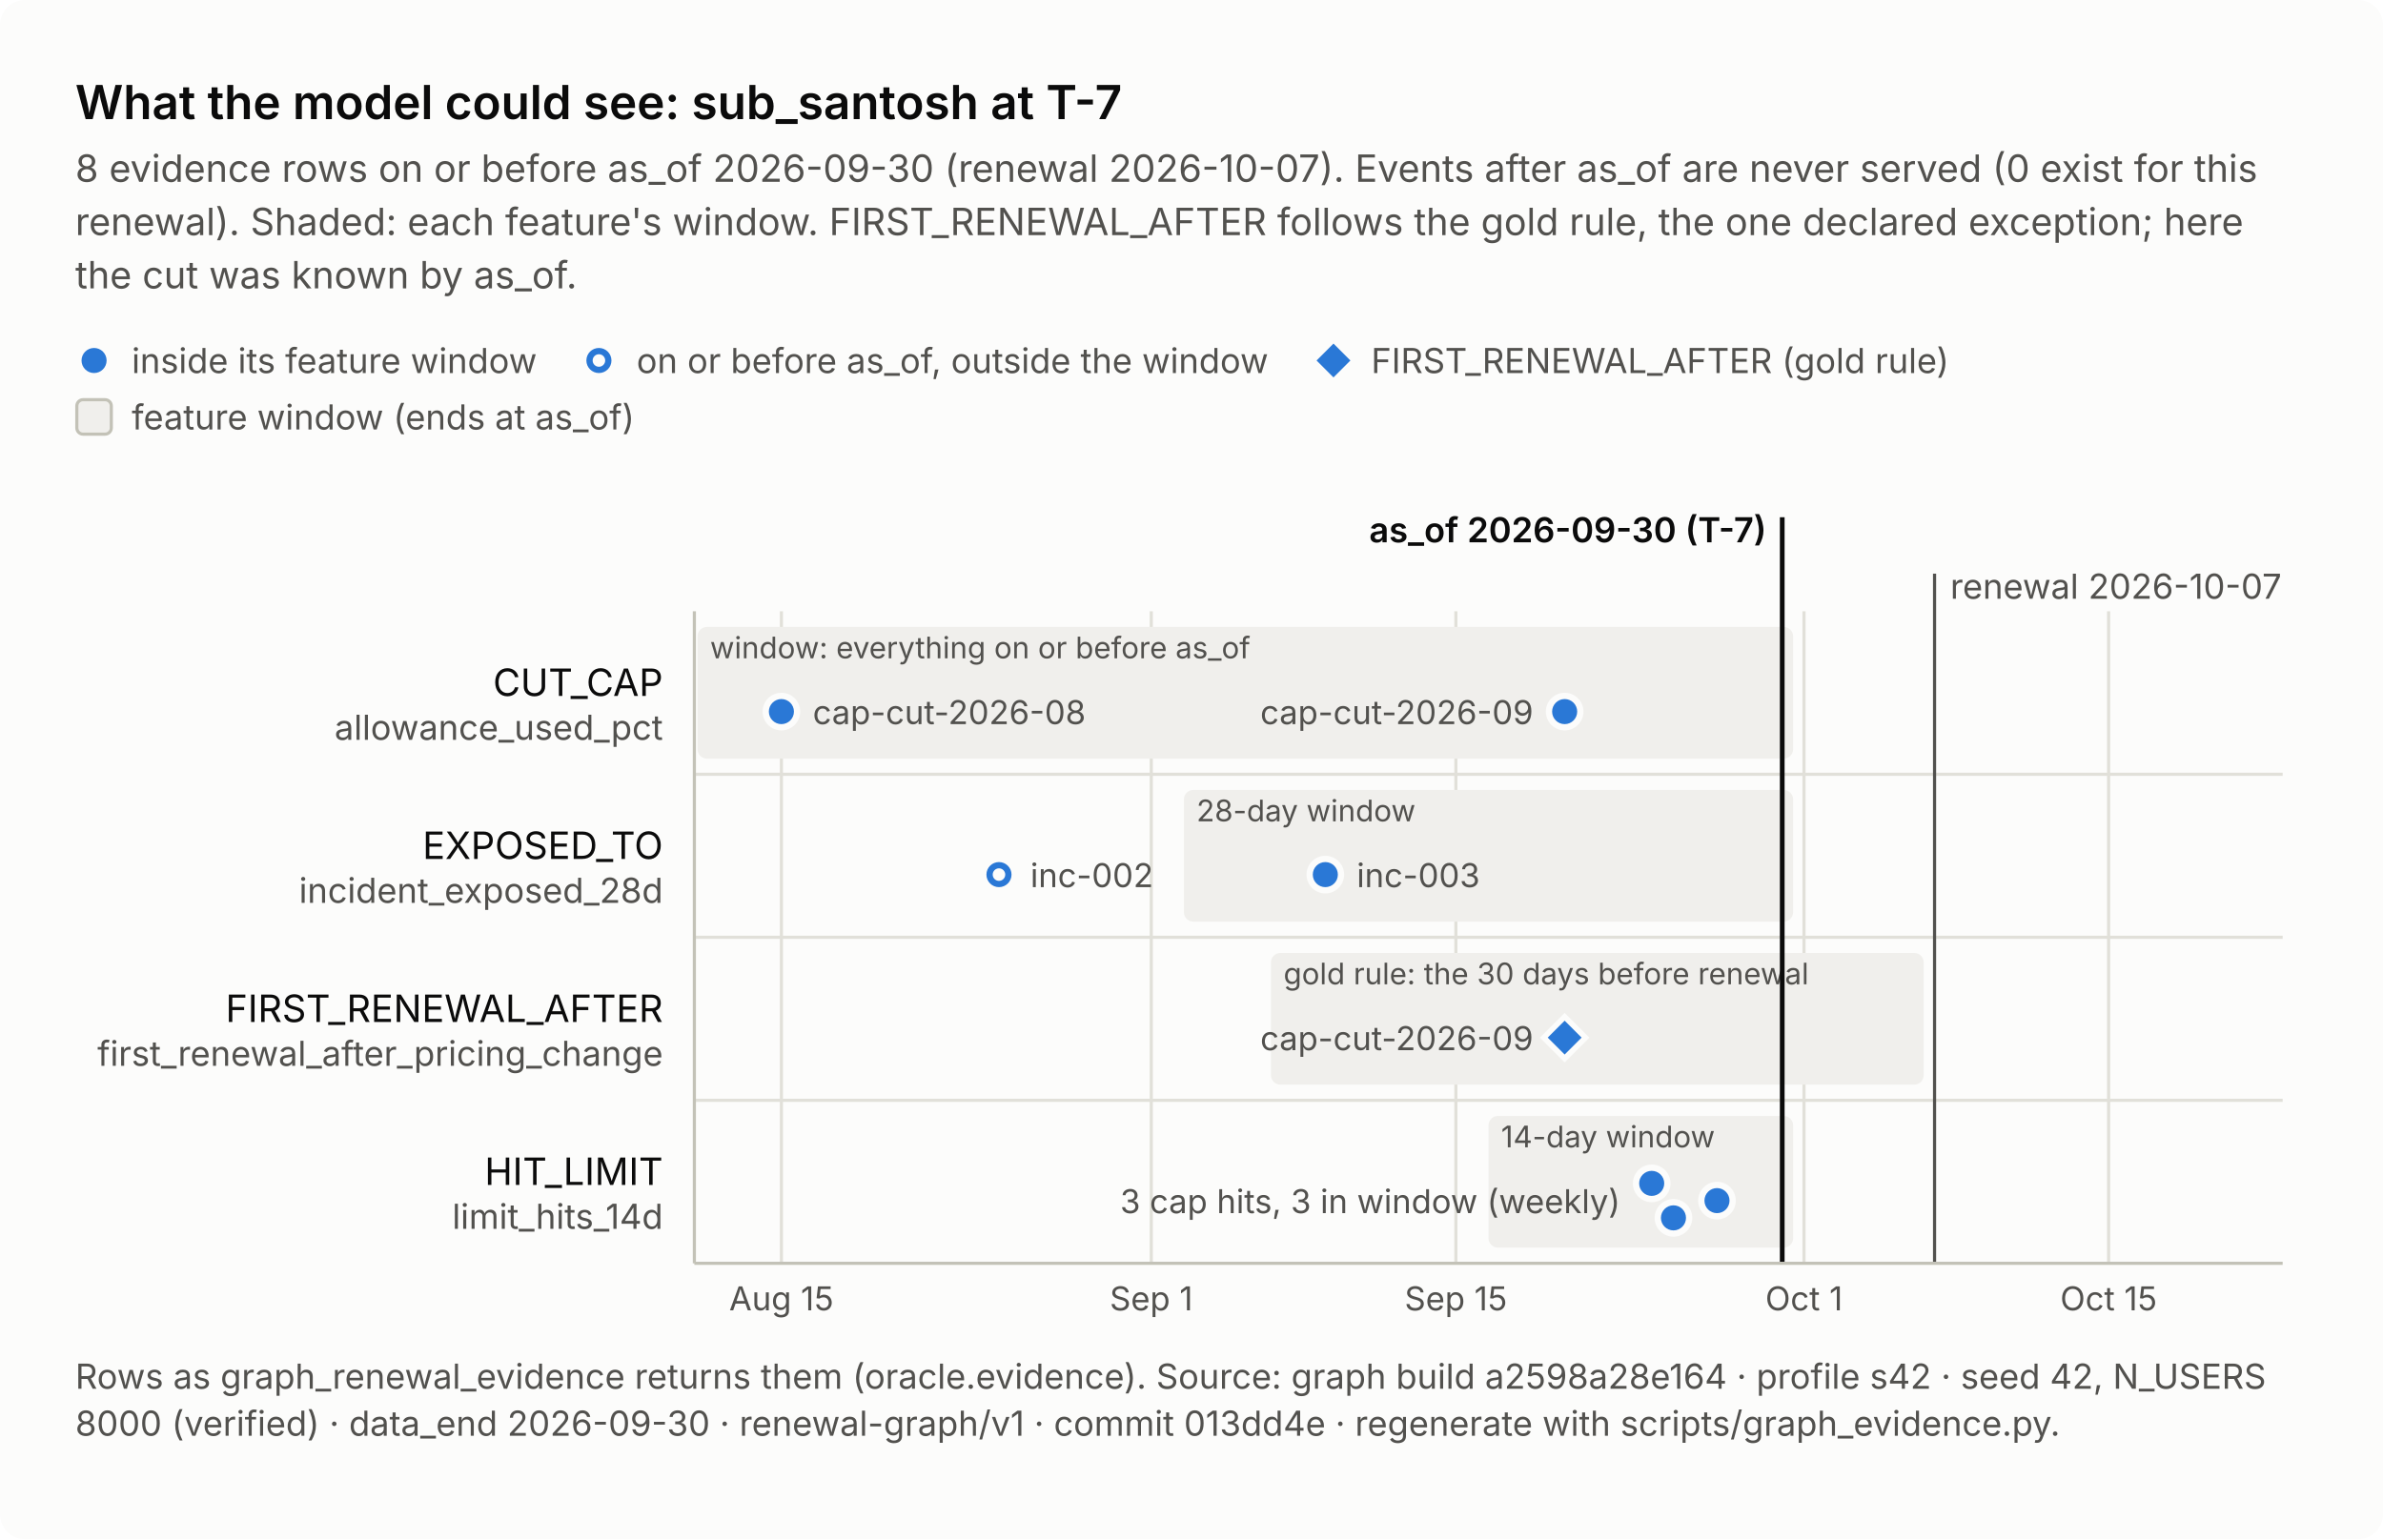
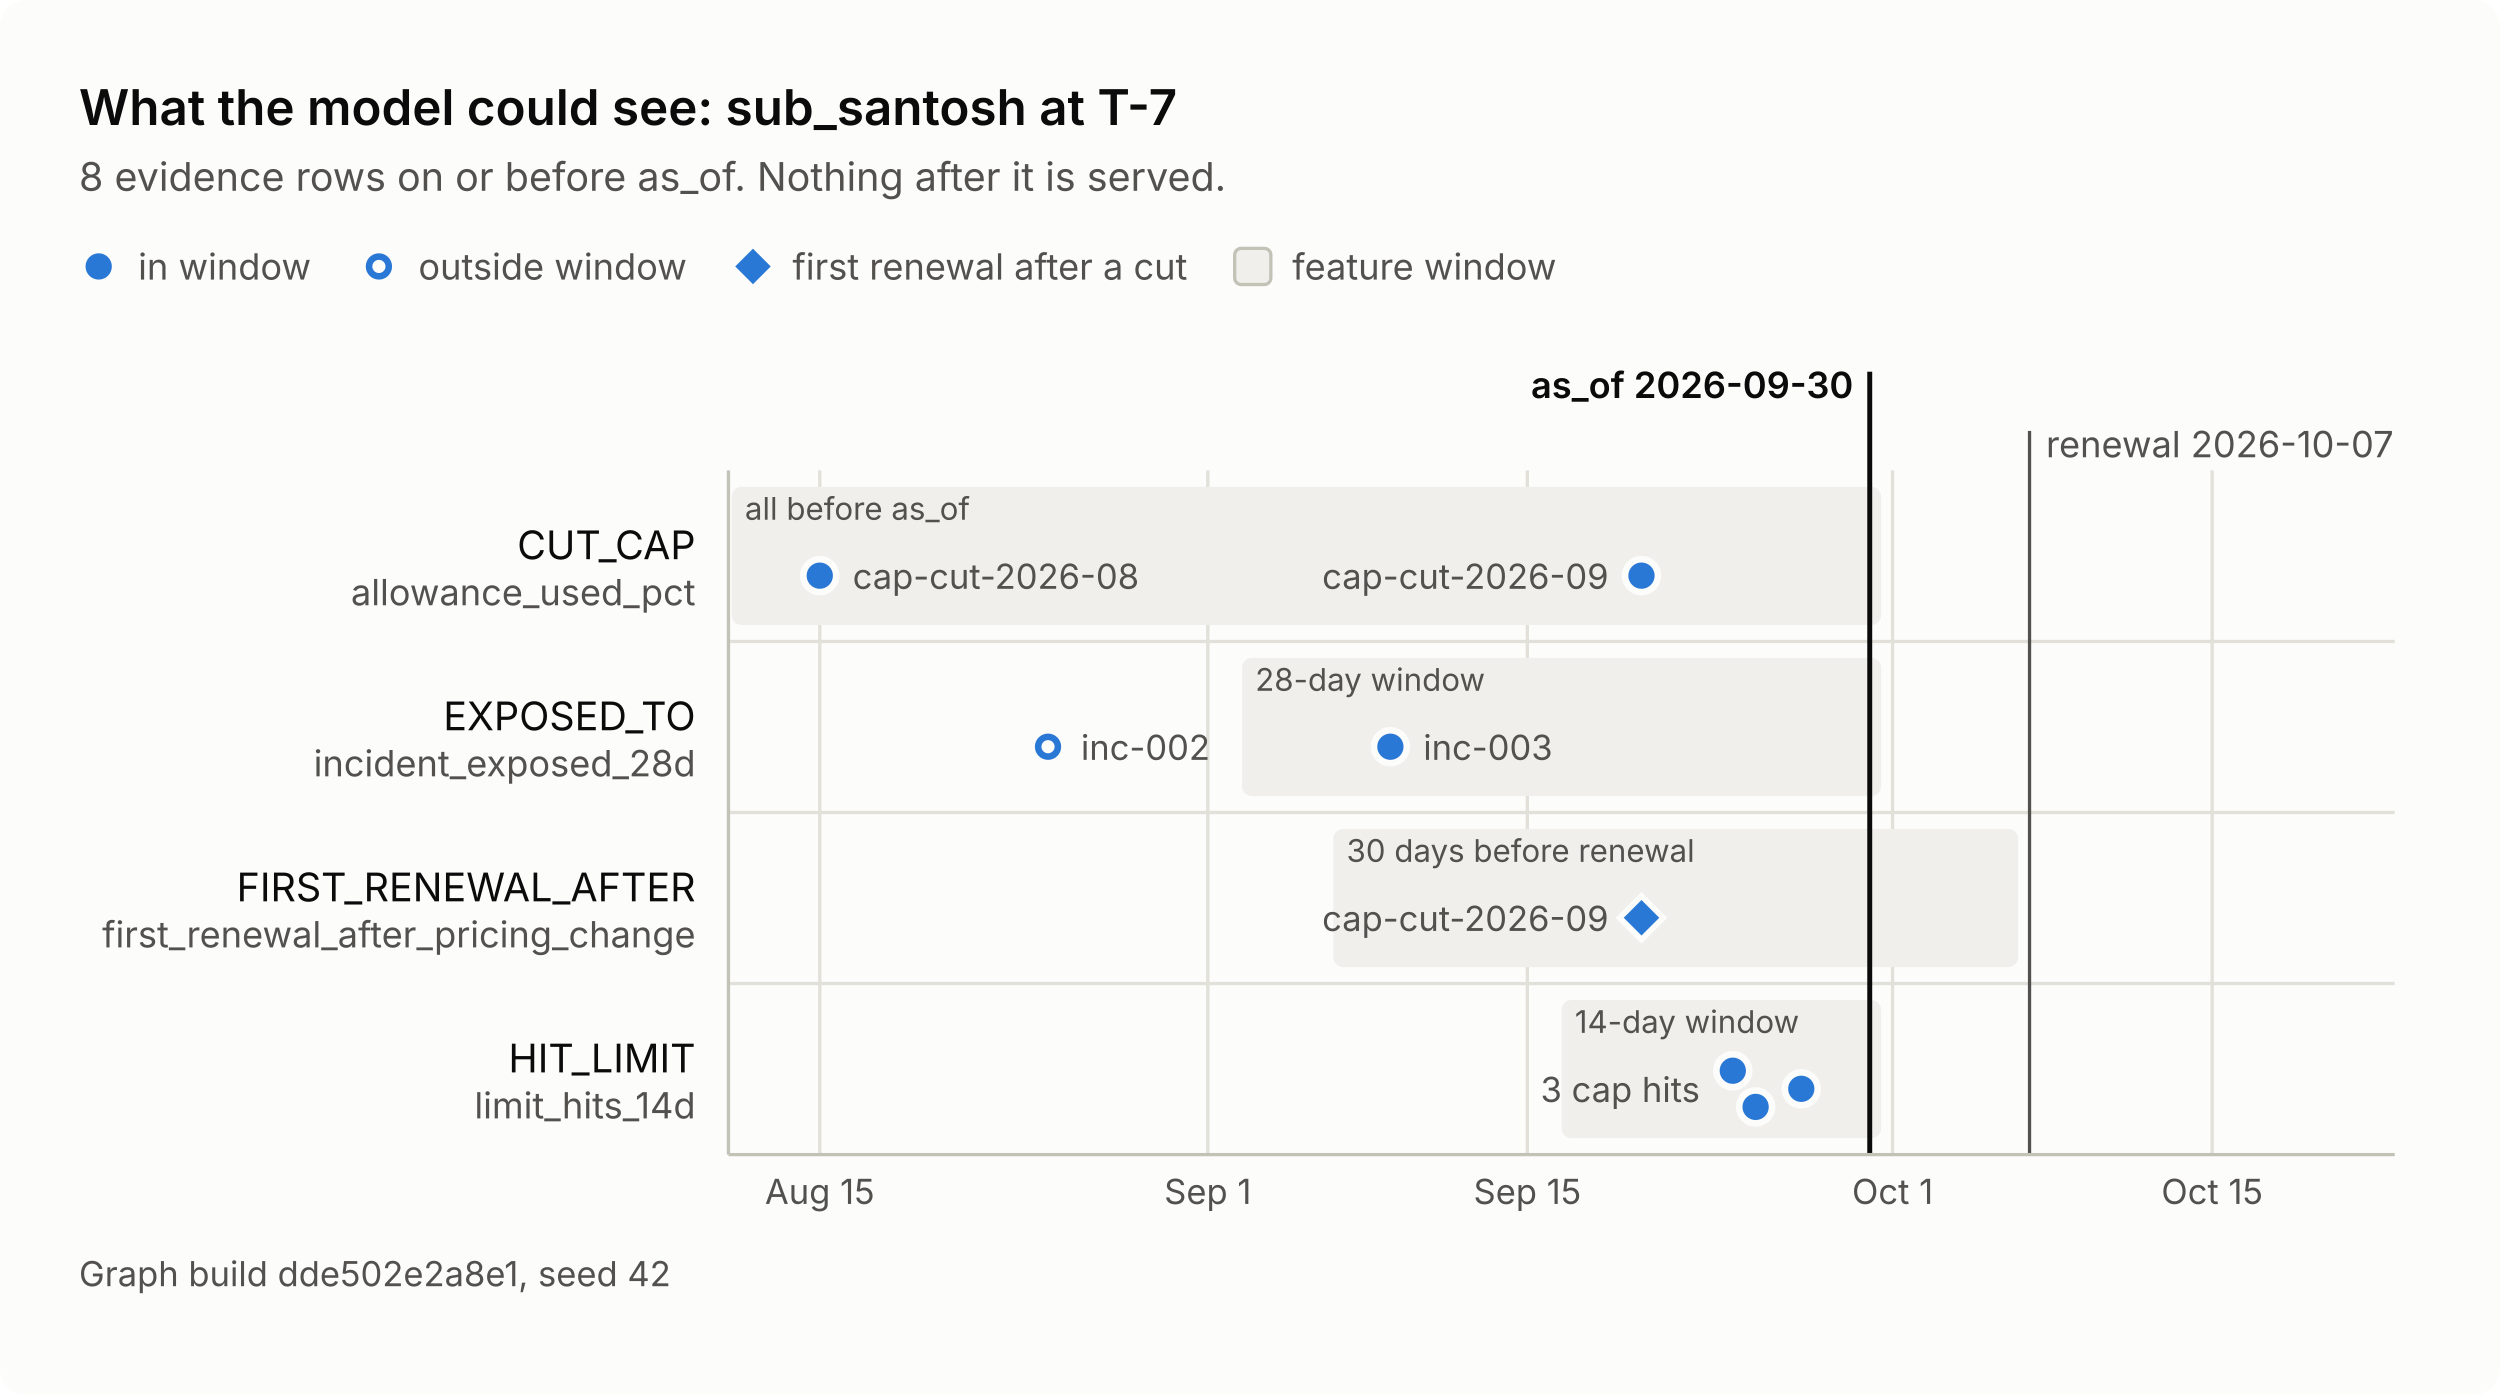
- <svg xmlns="http://www.w3.org/2000/svg" width="760" height="491" viewBox="0 0 760 491" role="img" font-family="system-ui, -apple-system, 'Segoe UI', sans-serif">
-   <rect width="760" height="491" rx="8" fill="#fcfcfb" />
+ <svg xmlns="http://www.w3.org/2000/svg" width="760" height="424" viewBox="0 0 760 424" role="img" font-family="system-ui, -apple-system, 'Segoe UI', sans-serif">
+   <rect width="760" height="424" rx="8" fill="#fcfcfb" />
  <text x="24" y="38" font-size="15" fill="#0b0b0b" font-weight="600">What the model could see: sub_santosh at T-7</text>
-   <text x="24" y="58" font-size="12" fill="#52514e">8 evidence rows on or before as_of 2026-09-30 (renewal 2026-10-07). Events after as_of are never served (0 exist for this</text>
-   <text x="24" y="75" font-size="12" fill="#52514e">renewal). Shaded: each feature's window. FIRST_RENEWAL_AFTER follows the gold rule, the one declared exception; here</text>
-   <text x="24" y="92" font-size="12" fill="#52514e">the cut was known by as_of.</text>
-   <circle cx="30" cy="115" r="6" fill="#fcfcfb" />
-   <circle cx="30" cy="115" r="4" fill="#2a78d6" />
-   <text x="42" y="119" font-size="11" fill="#52514e">inside its feature window</text>
-   <circle cx="191.01" cy="115" r="6" fill="#fcfcfb" />
-   <circle cx="191.01" cy="115" r="3" fill="#fcfcfb" stroke="#2a78d6" stroke-width="2" />
-   <text x="203.01" y="119" font-size="11" fill="#52514e">on or before as_of, outside the window</text>
-   <path d="M425.28 107.1L433.18 115L425.28 122.9L417.38 115Z" fill="#fcfcfb" />
-   <path d="M425.28 109.6L430.68 115L425.28 120.4L419.88 115Z" fill="#2a78d6" />
-   <text x="437.28" y="119" font-size="11" fill="#52514e">FIRST_RENEWAL_AFTER (gold rule)</text>
-   <rect x="24.5" y="127.5" width="11" height="11" fill="#f0efec" rx="2" stroke="#c3c2b7" stroke-width="1" />
-   <text x="42" y="137" font-size="11" fill="#52514e">feature window (ends at as_of)</text>
-   <line x1="249.21" y1="195" x2="249.21" y2="403" stroke="#e1e0d9" stroke-width="1" />
-   <text x="249.21" y="418" font-size="10.5" fill="#52514e" text-anchor="middle">Aug 15</text>
-   <line x1="367.17" y1="195" x2="367.17" y2="403" stroke="#e1e0d9" stroke-width="1" />
-   <text x="367.17" y="418" font-size="10.5" fill="#52514e" text-anchor="middle">Sep 1</text>
-   <line x1="464.32" y1="195" x2="464.32" y2="403" stroke="#e1e0d9" stroke-width="1" />
-   <text x="464.32" y="418" font-size="10.5" fill="#52514e" text-anchor="middle">Sep 15</text>
-   <line x1="575.34" y1="195" x2="575.34" y2="403" stroke="#e1e0d9" stroke-width="1" />
-   <text x="575.34" y="418" font-size="10.5" fill="#52514e" text-anchor="middle">Oct 1</text>
-   <line x1="672.49" y1="195" x2="672.49" y2="403" stroke="#e1e0d9" stroke-width="1" />
-   <text x="672.49" y="418" font-size="10.5" fill="#52514e" text-anchor="middle">Oct 15</text>
-   <rect x="222.45" y="200" width="349.42" height="42" fill="#f0efec" rx="3" />
-   <text x="226.45" y="210" font-size="9.5" fill="#52514e">window: everything on or before as_of</text>
-   <text x="211.45" y="222" font-size="12" fill="#0b0b0b" text-anchor="end">CUT_CAP</text>
-   <text x="211.45" y="236" font-size="11" fill="#52514e" text-anchor="end">allowance_used_pct</text>
-   <rect x="377.58" y="252" width="194.29" height="42" fill="#f0efec" rx="3" />
-   <text x="381.58" y="262" font-size="9.5" fill="#52514e">28-day window</text>
-   <text x="211.45" y="274" font-size="12" fill="#0b0b0b" text-anchor="end">EXPOSED_TO</text>
-   <text x="211.45" y="288" font-size="11" fill="#52514e" text-anchor="end">incident_exposed_28d</text>
+   <text x="24" y="58" font-size="12" fill="#52514e">8 evidence rows on or before as_of. Nothing after it is served.</text>
+   <circle cx="30" cy="81" r="6" fill="#fcfcfb" />
+   <circle cx="30" cy="81" r="4" fill="#2a78d6" />
+   <text x="42" y="85" font-size="11" fill="#52514e">in window</text>
+   <circle cx="115.19" cy="81" r="6" fill="#fcfcfb" />
+   <circle cx="115.19" cy="81" r="3" fill="#fcfcfb" stroke="#2a78d6" stroke-width="2" />
+   <text x="127.19" y="85" font-size="11" fill="#52514e">outside window</text>
+   <path d="M228.9 73.1L236.8 81L228.9 88.9L221 81Z" fill="#fcfcfb" />
+   <path d="M228.9 75.6L234.3 81L228.9 86.4L223.5 81Z" fill="#2a78d6" />
+   <text x="240.9" y="85" font-size="11" fill="#52514e">first renewal after a cut</text>
+   <rect x="375.34" y="75.5" width="11" height="11" fill="#f0efec" rx="2" stroke="#c3c2b7" stroke-width="1" />
+   <text x="392.84" y="85" font-size="11" fill="#52514e">feature window</text>
+   <line x1="249.21" y1="143" x2="249.21" y2="351" stroke="#e1e0d9" stroke-width="1" />
+   <text x="249.21" y="366" font-size="10.5" fill="#52514e" text-anchor="middle">Aug 15</text>
+   <line x1="367.17" y1="143" x2="367.17" y2="351" stroke="#e1e0d9" stroke-width="1" />
+   <text x="367.17" y="366" font-size="10.5" fill="#52514e" text-anchor="middle">Sep 1</text>
+   <line x1="464.32" y1="143" x2="464.32" y2="351" stroke="#e1e0d9" stroke-width="1" />
+   <text x="464.32" y="366" font-size="10.5" fill="#52514e" text-anchor="middle">Sep 15</text>
+   <line x1="575.34" y1="143" x2="575.34" y2="351" stroke="#e1e0d9" stroke-width="1" />
+   <text x="575.34" y="366" font-size="10.5" fill="#52514e" text-anchor="middle">Oct 1</text>
+   <line x1="672.49" y1="143" x2="672.49" y2="351" stroke="#e1e0d9" stroke-width="1" />
+   <text x="672.49" y="366" font-size="10.5" fill="#52514e" text-anchor="middle">Oct 15</text>
+   <rect x="222.45" y="148" width="349.42" height="42" fill="#f0efec" rx="3" />
+   <text x="226.45" y="158" font-size="9.5" fill="#52514e">all before as_of</text>
+   <text x="211.45" y="170" font-size="12" fill="#0b0b0b" text-anchor="end">CUT_CAP</text>
+   <text x="211.45" y="184" font-size="11" fill="#52514e" text-anchor="end">allowance_used_pct</text>
+   <rect x="377.58" y="200" width="194.29" height="42" fill="#f0efec" rx="3" />
+   <text x="381.58" y="210" font-size="9.5" fill="#52514e">28-day window</text>
+   <text x="211.45" y="222" font-size="12" fill="#0b0b0b" text-anchor="end">EXPOSED_TO</text>
+   <text x="211.45" y="236" font-size="11" fill="#52514e" text-anchor="end">incident_exposed_28d</text>
+   <line x1="221.45" y1="195" x2="728" y2="195" stroke="#e1e0d9" stroke-width="1" />
+   <rect x="405.34" y="252" width="208.17" height="42" fill="#f0efec" rx="3" />
+   <text x="409.34" y="262" font-size="9.5" fill="#52514e">30 days before renewal</text>
+   <text x="211.45" y="274" font-size="12" fill="#0b0b0b" text-anchor="end">FIRST_RENEWAL_AFTER</text>
+   <text x="211.45" y="288" font-size="11" fill="#52514e" text-anchor="end">first_renewal_after_pricing_change</text>
  <line x1="221.45" y1="247" x2="728" y2="247" stroke="#e1e0d9" stroke-width="1" />
-   <rect x="405.34" y="304" width="208.17" height="42" fill="#f0efec" rx="3" />
-   <text x="409.34" y="314" font-size="9.5" fill="#52514e">gold rule: the 30 days before renewal</text>
-   <text x="211.45" y="326" font-size="12" fill="#0b0b0b" text-anchor="end">FIRST_RENEWAL_AFTER</text>
-   <text x="211.45" y="340" font-size="11" fill="#52514e" text-anchor="end">first_renewal_after_pricing_change</text>
+   <rect x="474.73" y="304" width="97.15" height="42" fill="#f0efec" rx="3" />
+   <text x="478.73" y="314" font-size="9.5" fill="#52514e">14-day window</text>
+   <text x="211.45" y="326" font-size="12" fill="#0b0b0b" text-anchor="end">HIT_LIMIT</text>
+   <text x="211.45" y="340" font-size="11" fill="#52514e" text-anchor="end">limit_hits_14d</text>
  <line x1="221.45" y1="299" x2="728" y2="299" stroke="#e1e0d9" stroke-width="1" />
-   <rect x="474.73" y="356" width="97.15" height="42" fill="#f0efec" rx="3" />
-   <text x="478.73" y="366" font-size="9.5" fill="#52514e">14-day window</text>
-   <text x="211.45" y="378" font-size="12" fill="#0b0b0b" text-anchor="end">HIT_LIMIT</text>
-   <text x="211.45" y="392" font-size="11" fill="#52514e" text-anchor="end">limit_hits_14d</text>
-   <line x1="221.45" y1="351" x2="728" y2="351" stroke="#e1e0d9" stroke-width="1" />
-   <line x1="568.4" y1="165" x2="568.4" y2="403" stroke="#0b0b0b" stroke-width="1.5" />
-   <text x="563.4" y="173" font-size="11" fill="#0b0b0b" text-anchor="end" font-weight="600">as_of 2026-09-30 (T-7)</text>
-   <line x1="616.98" y1="183" x2="616.98" y2="403" stroke="#52514e" stroke-width="1" />
-   <text x="621.98" y="191" font-size="11" fill="#52514e">renewal 2026-10-07</text>
+   <line x1="568.4" y1="113" x2="568.4" y2="351" stroke="#0b0b0b" stroke-width="1.5" />
+   <text x="563.4" y="121" font-size="11" fill="#0b0b0b" text-anchor="end" font-weight="600">as_of 2026-09-30</text>
+   <line x1="616.98" y1="131" x2="616.98" y2="351" stroke="#52514e" stroke-width="1" />
+   <text x="621.98" y="139" font-size="11" fill="#52514e">renewal 2026-10-07</text>
  <g>
-     <circle cx="249.21" cy="227" r="6" fill="#fcfcfb" />
-     <circle cx="249.21" cy="227" r="4" fill="#2a78d6" />
+     <circle cx="249.21" cy="175" r="6" fill="#fcfcfb" />
+     <circle cx="249.21" cy="175" r="4" fill="#2a78d6" />
  </g>
  <g>
-     <circle cx="499.01" cy="227" r="6" fill="#fcfcfb" />
-     <circle cx="499.01" cy="227" r="4" fill="#2a78d6" />
+     <circle cx="499.01" cy="175" r="6" fill="#fcfcfb" />
+     <circle cx="499.01" cy="175" r="4" fill="#2a78d6" />
  </g>
-   <text x="259.21" y="231" font-size="10.5" fill="#52514e">cap-cut-2026-08</text>
-   <text x="489.01" y="231" font-size="10.5" fill="#52514e" text-anchor="end">cap-cut-2026-09</text>
+   <text x="259.21" y="179" font-size="10.5" fill="#52514e">cap-cut-2026-08</text>
+   <text x="489.01" y="179" font-size="10.5" fill="#52514e" text-anchor="end">cap-cut-2026-09</text>
  <g>
-     <circle cx="318.6" cy="279" r="6" fill="#fcfcfb" />
-     <circle cx="318.6" cy="279" r="3" fill="#fcfcfb" stroke="#2a78d6" stroke-width="2" />
+     <circle cx="318.6" cy="227" r="6" fill="#fcfcfb" />
+     <circle cx="318.6" cy="227" r="3" fill="#fcfcfb" stroke="#2a78d6" stroke-width="2" />
  </g>
  <g>
-     <circle cx="422.68" cy="279" r="6" fill="#fcfcfb" />
-     <circle cx="422.68" cy="279" r="4" fill="#2a78d6" />
+     <circle cx="422.68" cy="227" r="6" fill="#fcfcfb" />
+     <circle cx="422.68" cy="227" r="4" fill="#2a78d6" />
  </g>
-   <text x="328.6" y="283" font-size="10.5" fill="#52514e">inc-002</text>
-   <text x="432.68" y="283" font-size="10.5" fill="#52514e">inc-003</text>
+   <text x="328.6" y="231" font-size="10.5" fill="#52514e">inc-002</text>
+   <text x="432.68" y="231" font-size="10.5" fill="#52514e">inc-003</text>
  <g>
-     <path d="M499.01 323.1L506.91 331L499.01 338.9L491.11 331Z" fill="#fcfcfb" />
-     <path d="M499.01 325.6L504.41 331L499.01 336.4L493.61 331Z" fill="#2a78d6" />
+     <path d="M499.01 271.1L506.91 279L499.01 286.9L491.11 279Z" fill="#fcfcfb" />
+     <path d="M499.01 273.6L504.41 279L499.01 284.4L493.61 279Z" fill="#2a78d6" />
  </g>
-   <text x="489.01" y="335" font-size="10.5" fill="#52514e" text-anchor="end">cap-cut-2026-09</text>
+   <text x="489.01" y="283" font-size="10.5" fill="#52514e" text-anchor="end">cap-cut-2026-09</text>
  <g>
-     <circle cx="526.77" cy="377.5" r="6" fill="#fcfcfb" />
-     <circle cx="526.77" cy="377.5" r="4" fill="#2a78d6" />
+     <circle cx="526.77" cy="325.5" r="6" fill="#fcfcfb" />
+     <circle cx="526.77" cy="325.5" r="4" fill="#2a78d6" />
  </g>
  <g>
-     <circle cx="533.71" cy="388.5" r="6" fill="#fcfcfb" />
-     <circle cx="533.71" cy="388.5" r="4" fill="#2a78d6" />
+     <circle cx="533.71" cy="336.5" r="6" fill="#fcfcfb" />
+     <circle cx="533.71" cy="336.5" r="4" fill="#2a78d6" />
  </g>
  <g>
-     <circle cx="547.59" cy="383" r="6" fill="#fcfcfb" />
-     <circle cx="547.59" cy="383" r="4" fill="#2a78d6" />
+     <circle cx="547.59" cy="331" r="6" fill="#fcfcfb" />
+     <circle cx="547.59" cy="331" r="4" fill="#2a78d6" />
  </g>
-   <text x="516.77" y="387" font-size="10.5" fill="#52514e" text-anchor="end">3 cap hits, 3 in window (weekly)</text>
-   <line x1="221.45" y1="195" x2="221.45" y2="403" stroke="#c3c2b7" stroke-width="1" />
-   <line x1="221.45" y1="403" x2="728" y2="403" stroke="#c3c2b7" stroke-width="1" />
-   <text x="24" y="443" font-size="11" fill="#52514e">Rows as graph_renewal_evidence returns them (oracle.evidence). Source: graph build a2598a28e164 · profile s42 · seed 42, N_USERS</text>
-   <text x="24" y="458" font-size="11" fill="#52514e">8000 (verified) · data_end 2026-09-30 · renewal-graph/v1 · commit 013dd4e · regenerate with scripts/graph_evidence.py.</text>
+   <text x="516.77" y="335" font-size="10.5" fill="#52514e" text-anchor="end">3 cap hits</text>
+   <line x1="221.45" y1="143" x2="221.45" y2="351" stroke="#c3c2b7" stroke-width="1" />
+   <line x1="221.45" y1="351" x2="728" y2="351" stroke="#c3c2b7" stroke-width="1" />
+   <text x="24" y="391" font-size="10.5" fill="#52514e">Graph build dde502e2a8e1, seed 42</text>
</svg>
